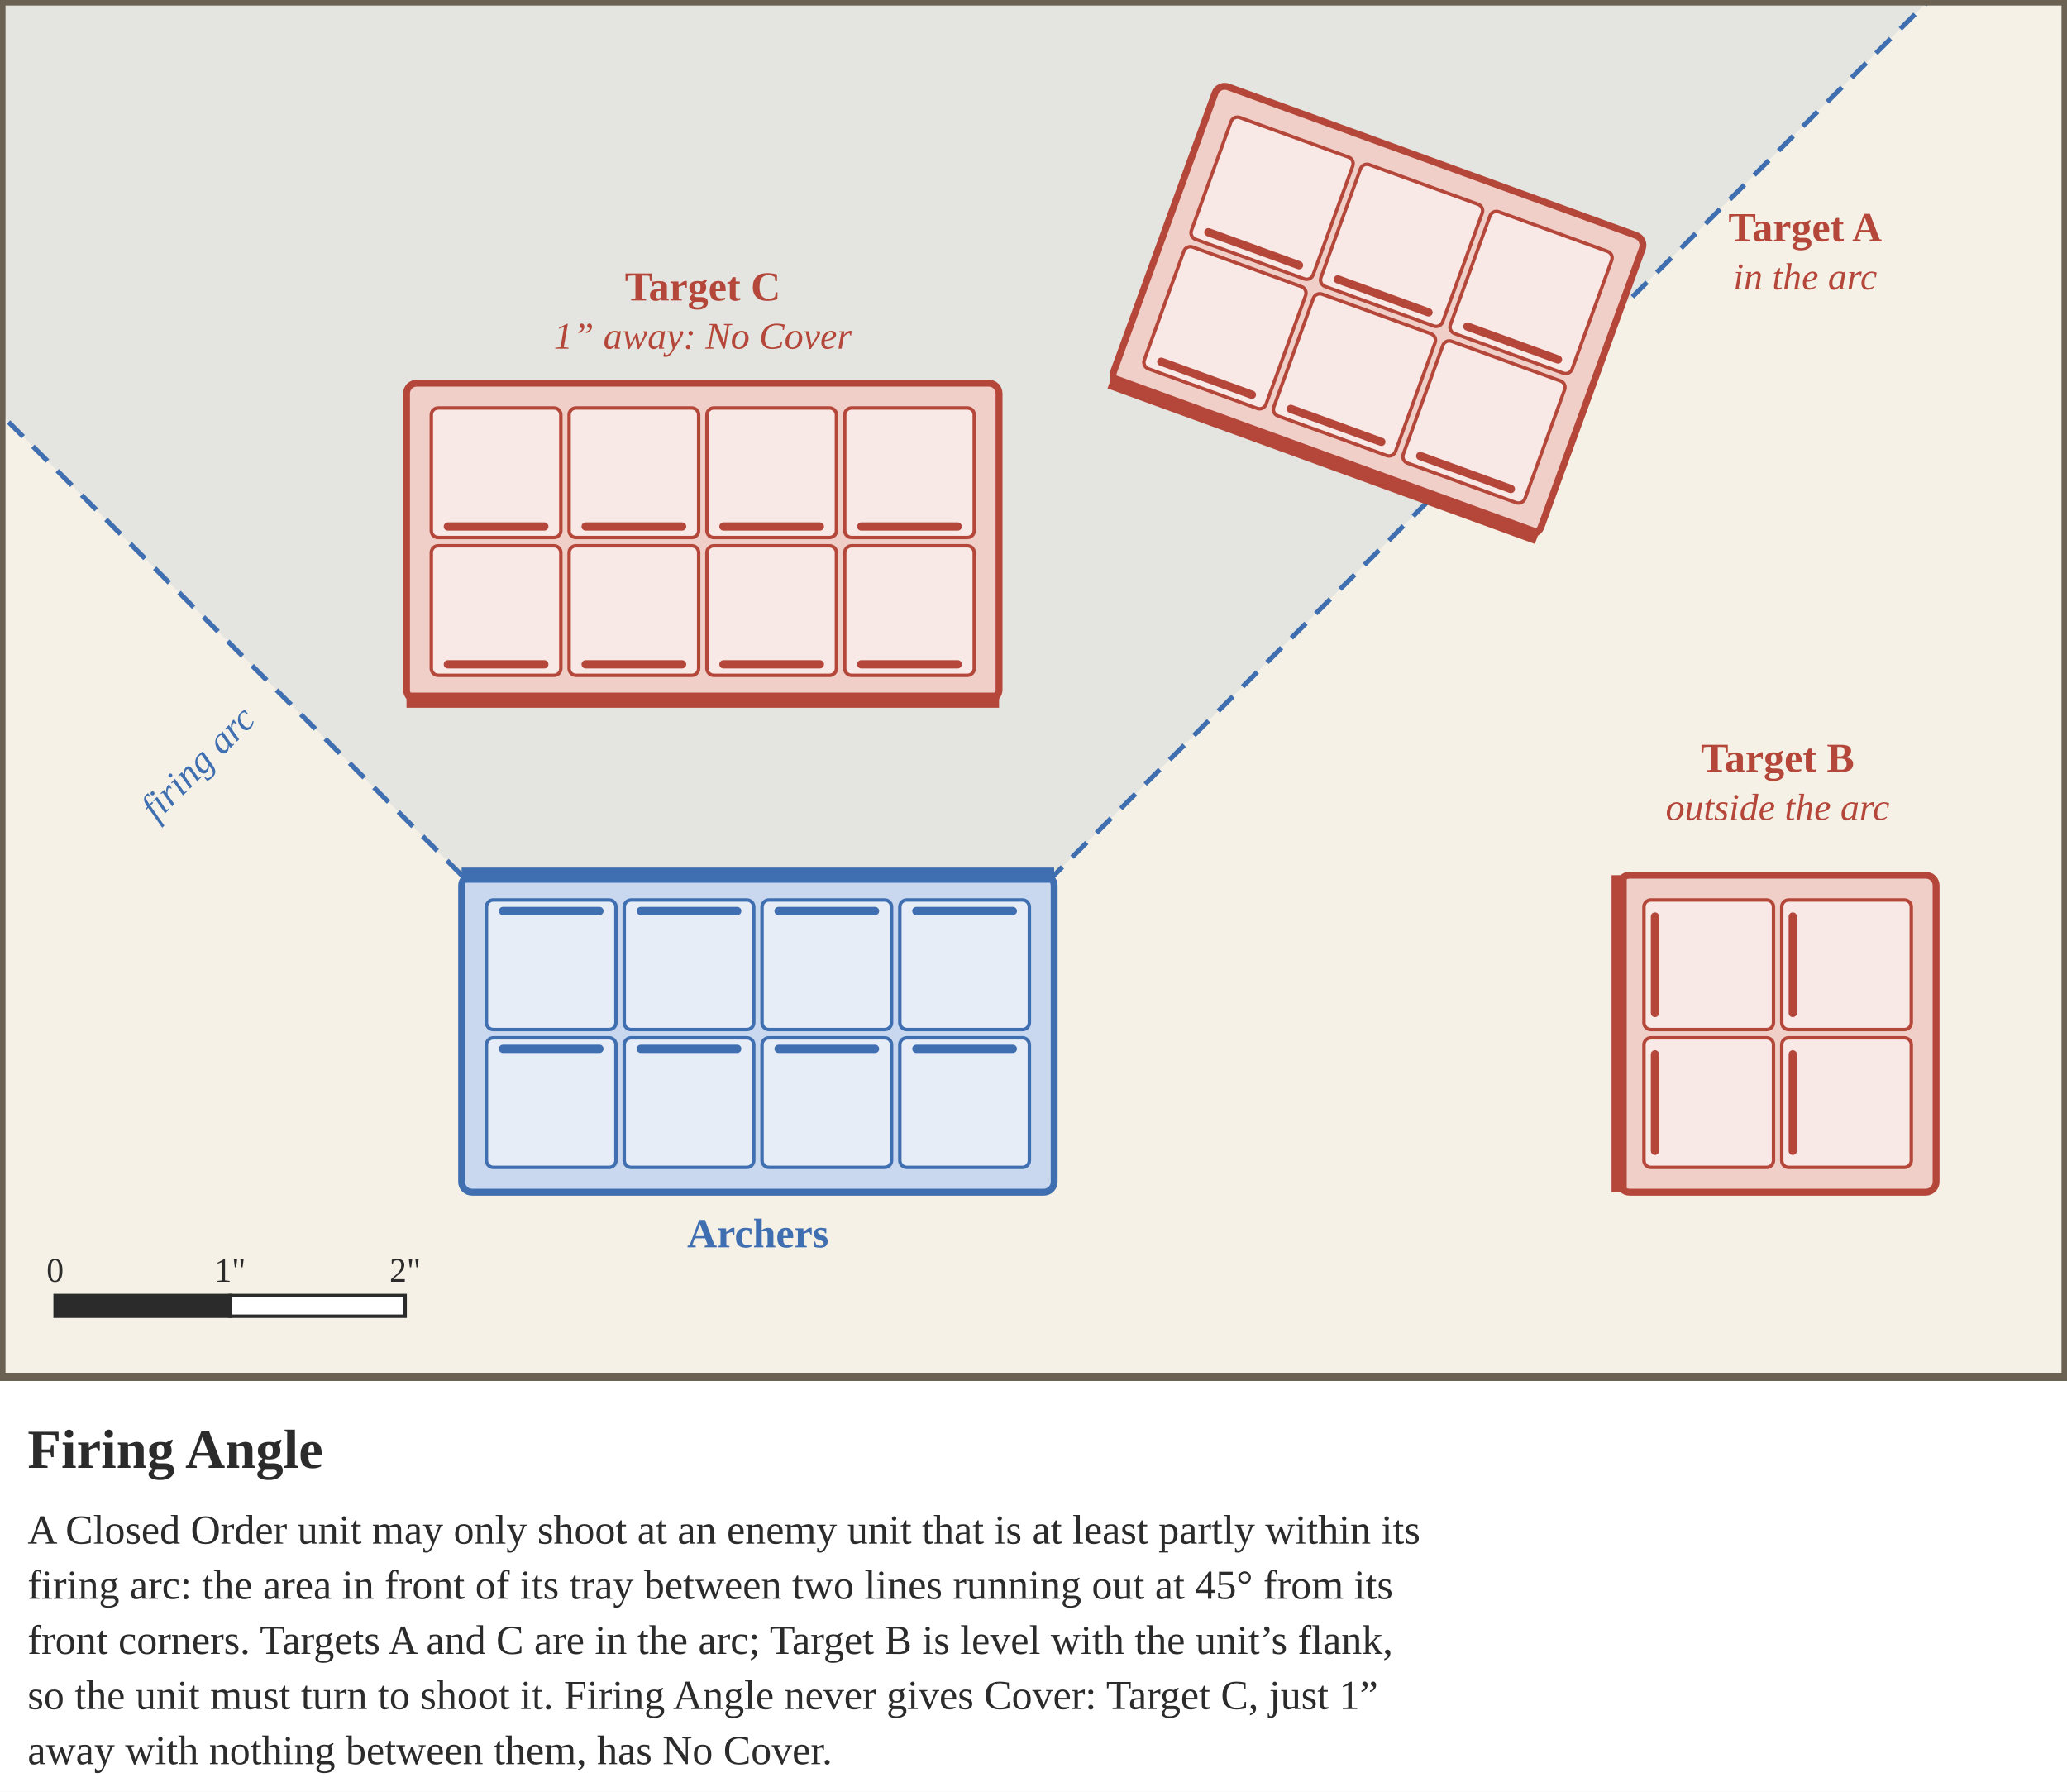
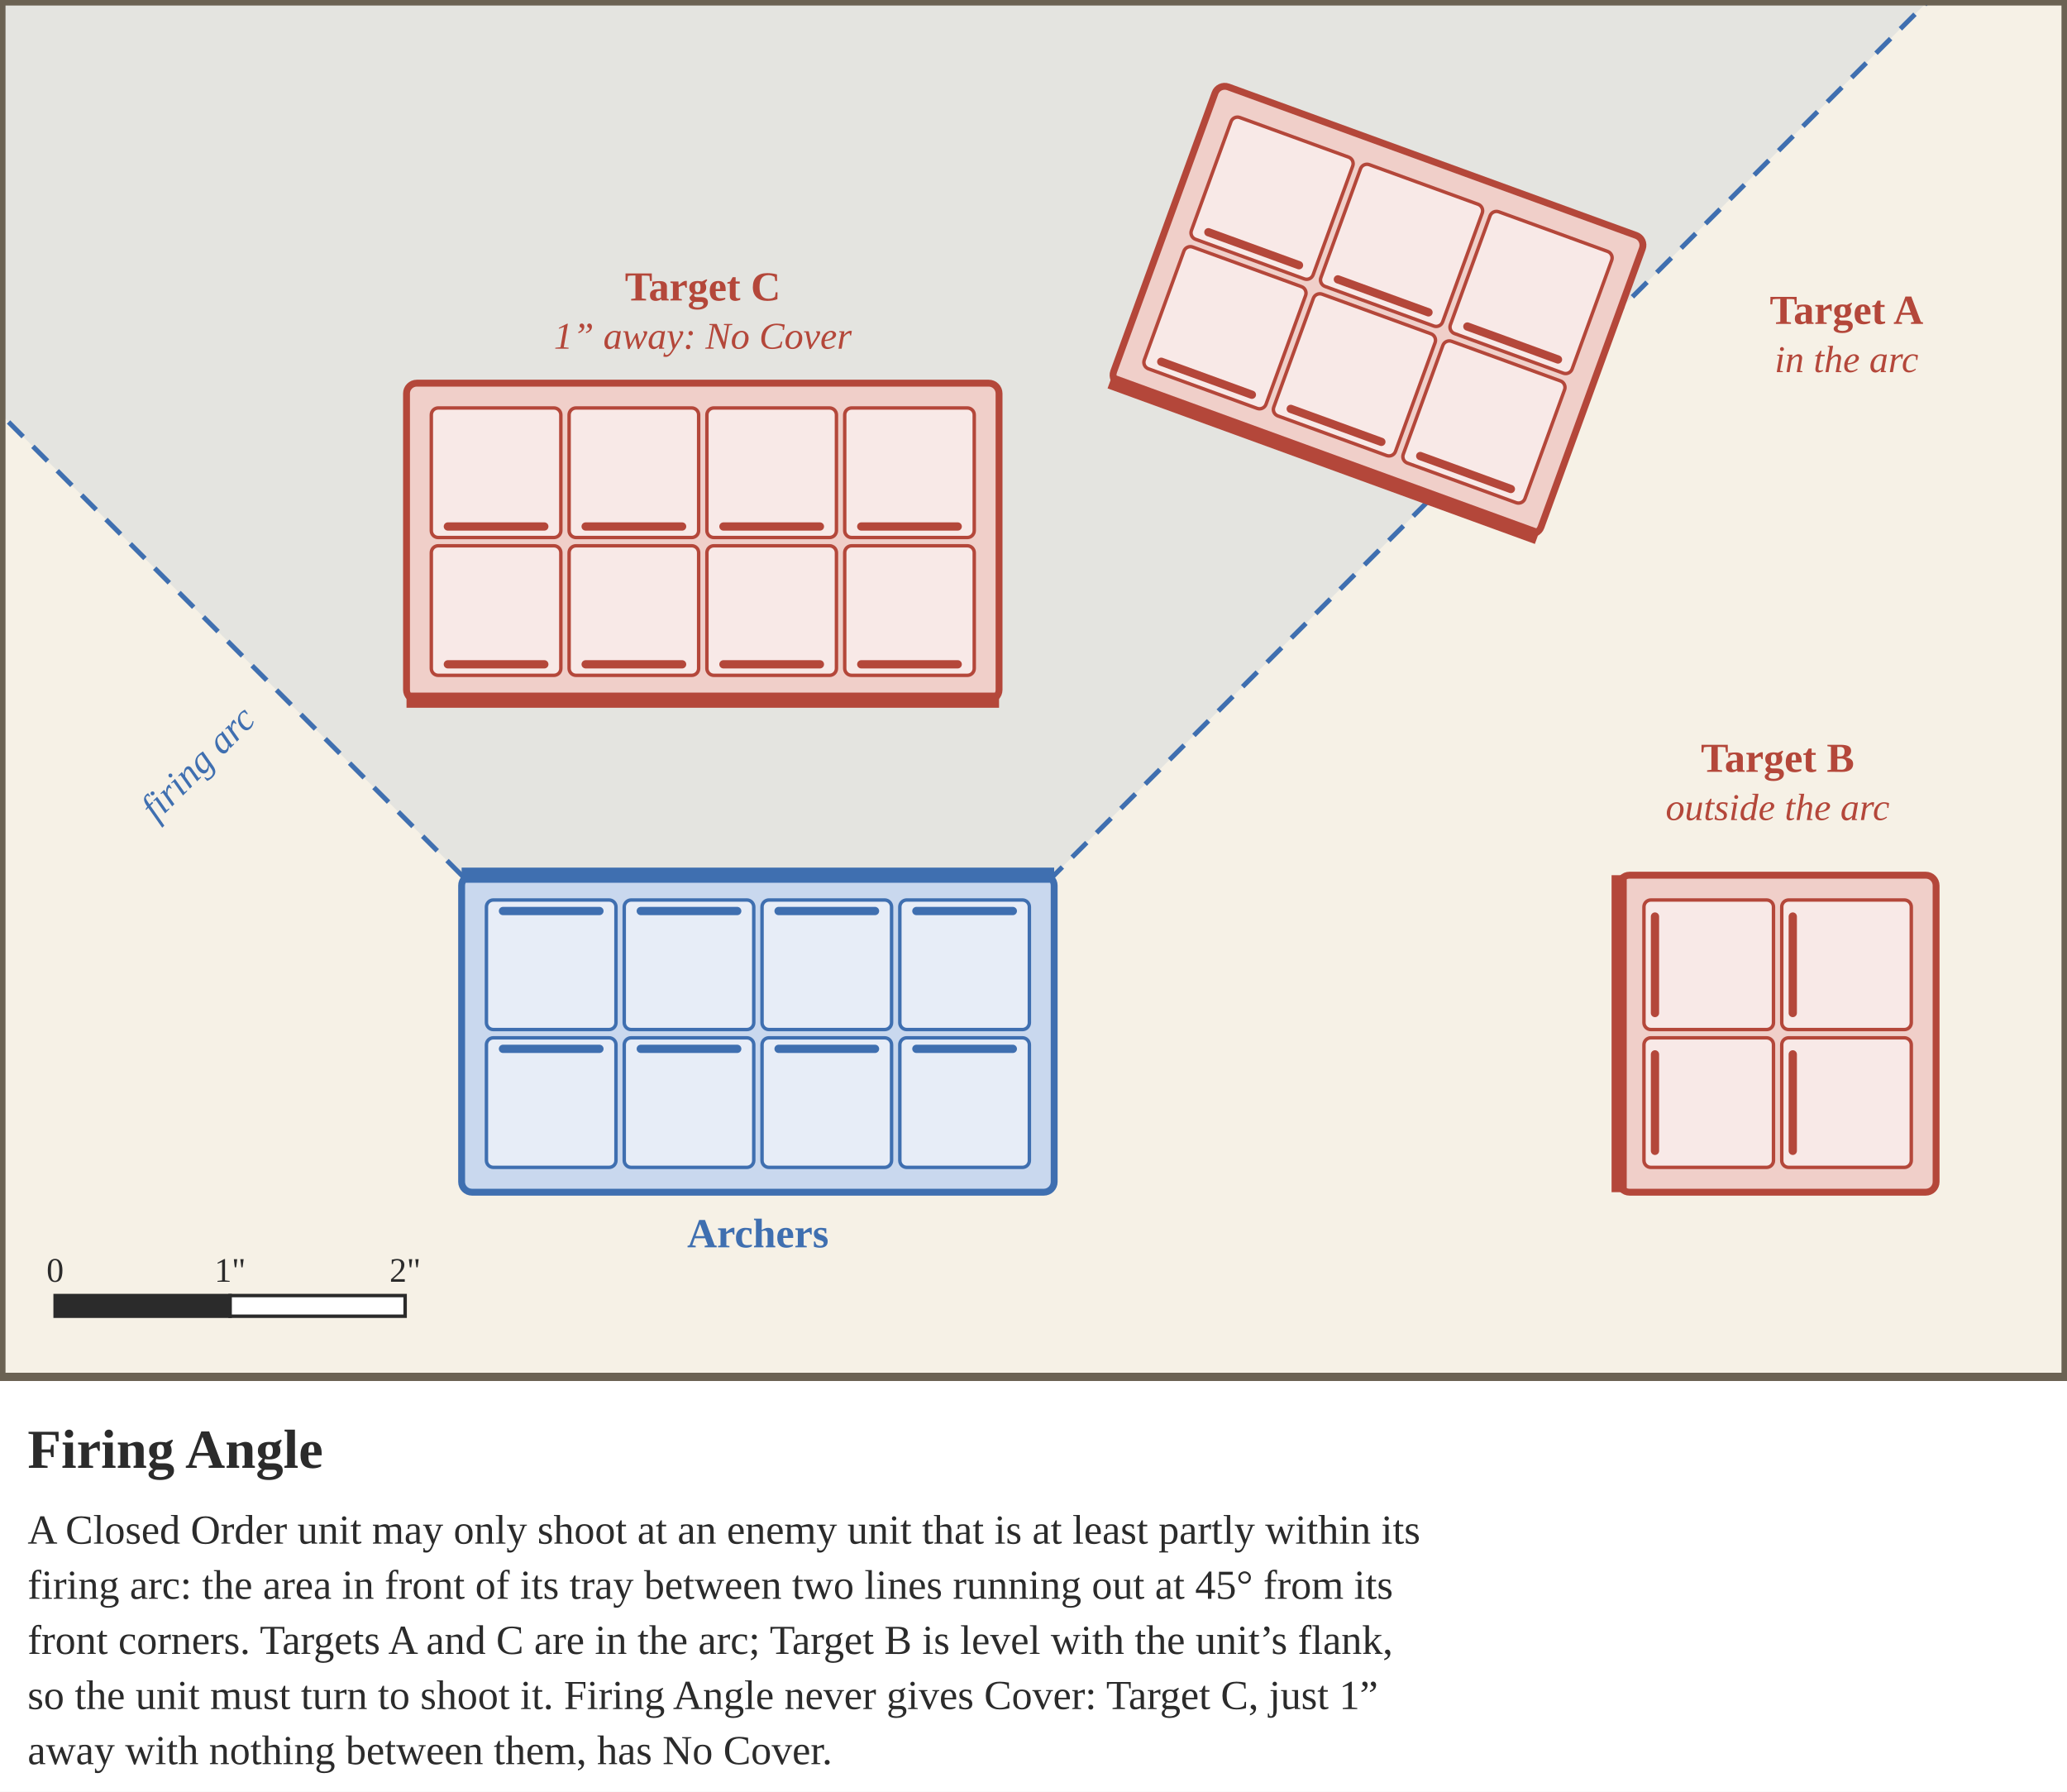
<svg xmlns="http://www.w3.org/2000/svg" viewBox="0 0 300 260" width="720" height="624" font-family="Georgia, 'Times New Roman', serif">
  <defs />
  <rect width="300" height="260" fill="#fff" />
  <rect x="0" y="0" width="300" height="200" fill="#f6f1e6" stroke="#6b6253" stroke-width="0.8" />
  <clipPath id="pan">
    <rect x="0" y="0" width="300" height="200" />
  </clipPath>
  <polygon clip-path="url(#pan)" points="67.0,127.0 -133.0,-73.0 353.0,-73.0 153.0,127.0" fill="#3f6fb0" fill-opacity="0.10" stroke="#3f6fb0" stroke-width="0.7" stroke-dasharray="3 2" />
  <g transform="translate(110.0,150.0) rotate(0.0)">
    <rect x="-43.0" y="-23.0" width="86" height="46" rx="1.5" fill="#c9d8ee" stroke="#3f6fb0" stroke-width="1" />
    <rect x="-39.4" y="-19.4" width="18.8" height="18.8" rx="1" fill="#fff" fill-opacity="0.55" stroke="#3f6fb0" stroke-width="0.5" />
    <line x1="-37.0" y1="-17.8" x2="-23.0" y2="-17.8" stroke="#3f6fb0" stroke-width="1.2" stroke-linecap="round" />
    <rect x="-19.4" y="-19.4" width="18.8" height="18.8" rx="1" fill="#fff" fill-opacity="0.55" stroke="#3f6fb0" stroke-width="0.5" />
    <line x1="-17.0" y1="-17.8" x2="-3.0" y2="-17.8" stroke="#3f6fb0" stroke-width="1.2" stroke-linecap="round" />
    <rect x="0.6" y="-19.4" width="18.8" height="18.8" rx="1" fill="#fff" fill-opacity="0.55" stroke="#3f6fb0" stroke-width="0.5" />
    <line x1="3.0" y1="-17.8" x2="17.0" y2="-17.8" stroke="#3f6fb0" stroke-width="1.2" stroke-linecap="round" />
    <rect x="20.6" y="-19.4" width="18.8" height="18.8" rx="1" fill="#fff" fill-opacity="0.55" stroke="#3f6fb0" stroke-width="0.5" />
    <line x1="23.0" y1="-17.8" x2="37.0" y2="-17.8" stroke="#3f6fb0" stroke-width="1.2" stroke-linecap="round" />
    <rect x="-39.4" y="0.6" width="18.8" height="18.8" rx="1" fill="#fff" fill-opacity="0.55" stroke="#3f6fb0" stroke-width="0.5" />
    <line x1="-37.0" y1="2.2" x2="-23.0" y2="2.2" stroke="#3f6fb0" stroke-width="1.2" stroke-linecap="round" />
    <rect x="-19.4" y="0.6" width="18.8" height="18.8" rx="1" fill="#fff" fill-opacity="0.55" stroke="#3f6fb0" stroke-width="0.5" />
    <line x1="-17.0" y1="2.2" x2="-3.0" y2="2.2" stroke="#3f6fb0" stroke-width="1.2" stroke-linecap="round" />
    <rect x="0.6" y="0.6" width="18.8" height="18.8" rx="1" fill="#fff" fill-opacity="0.55" stroke="#3f6fb0" stroke-width="0.5" />
    <line x1="3.0" y1="2.2" x2="17.0" y2="2.2" stroke="#3f6fb0" stroke-width="1.2" stroke-linecap="round" />
    <rect x="20.6" y="0.6" width="18.8" height="18.8" rx="1" fill="#fff" fill-opacity="0.55" stroke="#3f6fb0" stroke-width="0.5" />
    <line x1="23.0" y1="2.2" x2="37.0" y2="2.2" stroke="#3f6fb0" stroke-width="1.2" stroke-linecap="round" />
    <line x1="-43.0" y1="-23.0" x2="43.0" y2="-23.0" stroke="#3f6fb0" stroke-width="2.2" />
    <text x="0" y="31.0" font-size="6" text-anchor="middle" fill="#3f6fb0" font-weight="bold">Archers</text>
  </g>
  <text x="30.0" y="112.0" font-size="5.5" fill="#3f6fb0" text-anchor="middle" font-style="italic" transform="rotate(-45 30 112)">firing arc</text>
  <g transform="translate(200.0,45.0) rotate(200.0)">
    <rect x="-33.0" y="-23.0" width="66" height="46" rx="1.5" fill="#f0cfc9" stroke="#b4473a" stroke-width="1" />
    <rect x="-29.4" y="-19.4" width="18.8" height="18.8" rx="1" fill="#fff" fill-opacity="0.55" stroke="#b4473a" stroke-width="0.5" />
    <line x1="-27.0" y1="-17.8" x2="-13.0" y2="-17.8" stroke="#b4473a" stroke-width="1.2" stroke-linecap="round" />
    <rect x="-9.4" y="-19.4" width="18.8" height="18.8" rx="1" fill="#fff" fill-opacity="0.55" stroke="#b4473a" stroke-width="0.5" />
    <line x1="-7.0" y1="-17.8" x2="7.0" y2="-17.8" stroke="#b4473a" stroke-width="1.2" stroke-linecap="round" />
    <rect x="10.6" y="-19.4" width="18.8" height="18.8" rx="1" fill="#fff" fill-opacity="0.55" stroke="#b4473a" stroke-width="0.5" />
    <line x1="13.0" y1="-17.8" x2="27.0" y2="-17.8" stroke="#b4473a" stroke-width="1.2" stroke-linecap="round" />
    <rect x="-29.4" y="0.6" width="18.8" height="18.8" rx="1" fill="#fff" fill-opacity="0.55" stroke="#b4473a" stroke-width="0.5" />
    <line x1="-27.0" y1="2.2" x2="-13.0" y2="2.2" stroke="#b4473a" stroke-width="1.2" stroke-linecap="round" />
    <rect x="-9.4" y="0.6" width="18.8" height="18.8" rx="1" fill="#fff" fill-opacity="0.55" stroke="#b4473a" stroke-width="0.5" />
    <line x1="-7.0" y1="2.2" x2="7.0" y2="2.2" stroke="#b4473a" stroke-width="1.2" stroke-linecap="round" />
    <rect x="10.6" y="0.6" width="18.8" height="18.8" rx="1" fill="#fff" fill-opacity="0.55" stroke="#b4473a" stroke-width="0.5" />
    <line x1="13.0" y1="2.2" x2="27.0" y2="2.2" stroke="#b4473a" stroke-width="1.2" stroke-linecap="round" />
    <line x1="-33.0" y1="-23.0" x2="33.0" y2="-23.0" stroke="#b4473a" stroke-width="2.2" />
  </g>
-   <text x="262.0" y="35.0" font-size="6" fill="#b4473a" text-anchor="middle" font-weight="bold">Target A</text>
-   <text x="262.0" y="42.0" font-size="5.5" fill="#b4473a" text-anchor="middle" font-style="italic">in the arc</text>
+   <text x="268.0" y="47.0" font-size="6" fill="#b4473a" text-anchor="middle" font-weight="bold">Target A</text>
+   <text x="268.0" y="54.0" font-size="5.5" fill="#b4473a" text-anchor="middle" font-style="italic">in the arc</text>
  <g transform="translate(102.0,78.6) rotate(180.0)">
    <rect x="-43.0" y="-23.0" width="86" height="46" rx="1.5" fill="#f0cfc9" stroke="#b4473a" stroke-width="1" />
    <rect x="-39.4" y="-19.4" width="18.8" height="18.8" rx="1" fill="#fff" fill-opacity="0.55" stroke="#b4473a" stroke-width="0.5" />
    <line x1="-37.0" y1="-17.8" x2="-23.0" y2="-17.8" stroke="#b4473a" stroke-width="1.2" stroke-linecap="round" />
    <rect x="-19.4" y="-19.4" width="18.8" height="18.8" rx="1" fill="#fff" fill-opacity="0.55" stroke="#b4473a" stroke-width="0.5" />
    <line x1="-17.0" y1="-17.8" x2="-3.0" y2="-17.8" stroke="#b4473a" stroke-width="1.2" stroke-linecap="round" />
    <rect x="0.6" y="-19.4" width="18.8" height="18.8" rx="1" fill="#fff" fill-opacity="0.55" stroke="#b4473a" stroke-width="0.5" />
    <line x1="3.0" y1="-17.8" x2="17.0" y2="-17.8" stroke="#b4473a" stroke-width="1.2" stroke-linecap="round" />
    <rect x="20.6" y="-19.4" width="18.8" height="18.8" rx="1" fill="#fff" fill-opacity="0.55" stroke="#b4473a" stroke-width="0.5" />
    <line x1="23.0" y1="-17.8" x2="37.0" y2="-17.8" stroke="#b4473a" stroke-width="1.2" stroke-linecap="round" />
    <rect x="-39.4" y="0.6" width="18.8" height="18.8" rx="1" fill="#fff" fill-opacity="0.55" stroke="#b4473a" stroke-width="0.5" />
    <line x1="-37.0" y1="2.2" x2="-23.0" y2="2.2" stroke="#b4473a" stroke-width="1.2" stroke-linecap="round" />
    <rect x="-19.4" y="0.6" width="18.8" height="18.8" rx="1" fill="#fff" fill-opacity="0.55" stroke="#b4473a" stroke-width="0.5" />
    <line x1="-17.0" y1="2.2" x2="-3.0" y2="2.2" stroke="#b4473a" stroke-width="1.2" stroke-linecap="round" />
    <rect x="0.6" y="0.6" width="18.8" height="18.8" rx="1" fill="#fff" fill-opacity="0.55" stroke="#b4473a" stroke-width="0.5" />
    <line x1="3.0" y1="2.2" x2="17.0" y2="2.2" stroke="#b4473a" stroke-width="1.2" stroke-linecap="round" />
    <rect x="20.6" y="0.6" width="18.8" height="18.8" rx="1" fill="#fff" fill-opacity="0.55" stroke="#b4473a" stroke-width="0.5" />
    <line x1="23.0" y1="2.2" x2="37.0" y2="2.2" stroke="#b4473a" stroke-width="1.2" stroke-linecap="round" />
    <line x1="-43.0" y1="-23.0" x2="43.0" y2="-23.0" stroke="#b4473a" stroke-width="2.2" />
  </g>
  <text x="102.0" y="43.6" font-size="6" fill="#b4473a" text-anchor="middle" font-weight="bold">Target C</text>
  <text x="102.0" y="50.6" font-size="5.5" fill="#b4473a" text-anchor="middle" font-style="italic">1” away: No Cover</text>
  <g transform="translate(258.0,150.0) rotate(270.0)">
    <rect x="-23.0" y="-23.0" width="46" height="46" rx="1.5" fill="#f0cfc9" stroke="#b4473a" stroke-width="1" />
    <rect x="-19.4" y="-19.4" width="18.8" height="18.8" rx="1" fill="#fff" fill-opacity="0.55" stroke="#b4473a" stroke-width="0.5" />
    <line x1="-17.0" y1="-17.8" x2="-3.0" y2="-17.8" stroke="#b4473a" stroke-width="1.2" stroke-linecap="round" />
    <rect x="0.6" y="-19.4" width="18.8" height="18.8" rx="1" fill="#fff" fill-opacity="0.55" stroke="#b4473a" stroke-width="0.5" />
    <line x1="3.0" y1="-17.8" x2="17.0" y2="-17.8" stroke="#b4473a" stroke-width="1.2" stroke-linecap="round" />
    <rect x="-19.4" y="0.6" width="18.8" height="18.8" rx="1" fill="#fff" fill-opacity="0.55" stroke="#b4473a" stroke-width="0.5" />
    <line x1="-17.0" y1="2.2" x2="-3.0" y2="2.2" stroke="#b4473a" stroke-width="1.2" stroke-linecap="round" />
    <rect x="0.6" y="0.6" width="18.8" height="18.8" rx="1" fill="#fff" fill-opacity="0.55" stroke="#b4473a" stroke-width="0.5" />
    <line x1="3.0" y1="2.2" x2="17.0" y2="2.2" stroke="#b4473a" stroke-width="1.2" stroke-linecap="round" />
    <line x1="-23.0" y1="-23.0" x2="23.0" y2="-23.0" stroke="#b4473a" stroke-width="2.2" />
  </g>
  <text x="258.0" y="112.0" font-size="6" fill="#b4473a" text-anchor="middle" font-weight="bold">Target B</text>
  <text x="258.0" y="119.0" font-size="5.5" fill="#b4473a" text-anchor="middle" font-style="italic">outside the arc</text>
  <rect x="0.4" y="0.4" width="299.2" height="199.2" fill="none" stroke="#6b6253" stroke-width="0.8" />
  <rect x="8.0" y="188" width="25.4" height="3" fill="#2b2b2b" stroke="#2b2b2b" stroke-width="0.5" />
  <rect x="33.4" y="188" width="25.4" height="3" fill="#fff" stroke="#2b2b2b" stroke-width="0.5" />
  <text x="8.0" y="186.0" font-size="5" fill="#2b2b2b" text-anchor="middle">0</text>
  <text x="33.4" y="186.0" font-size="5" fill="#2b2b2b" text-anchor="middle">1"</text>
  <text x="58.8" y="186.0" font-size="5" fill="#2b2b2b" text-anchor="middle">2"</text>
  <text x="4" y="213" font-size="8" font-weight="bold" fill="#2b2b2b">Firing Angle</text>
  <text x="4" y="224" font-size="6" fill="#2b2b2b">A Closed Order unit may only shoot at an enemy unit that is at least partly within its</text>
  <text x="4" y="232" font-size="6" fill="#2b2b2b">firing arc: the area in front of its tray between two lines running out at 45° from its</text>
  <text x="4" y="240" font-size="6" fill="#2b2b2b">front corners. Targets A and C are in the arc; Target B is level with the unit’s flank,</text>
  <text x="4" y="248" font-size="6" fill="#2b2b2b">so the unit must turn to shoot it. Firing Angle never gives Cover: Target C, just 1”</text>
  <text x="4" y="256" font-size="6" fill="#2b2b2b">away with nothing between them, has No Cover.</text>
</svg>
